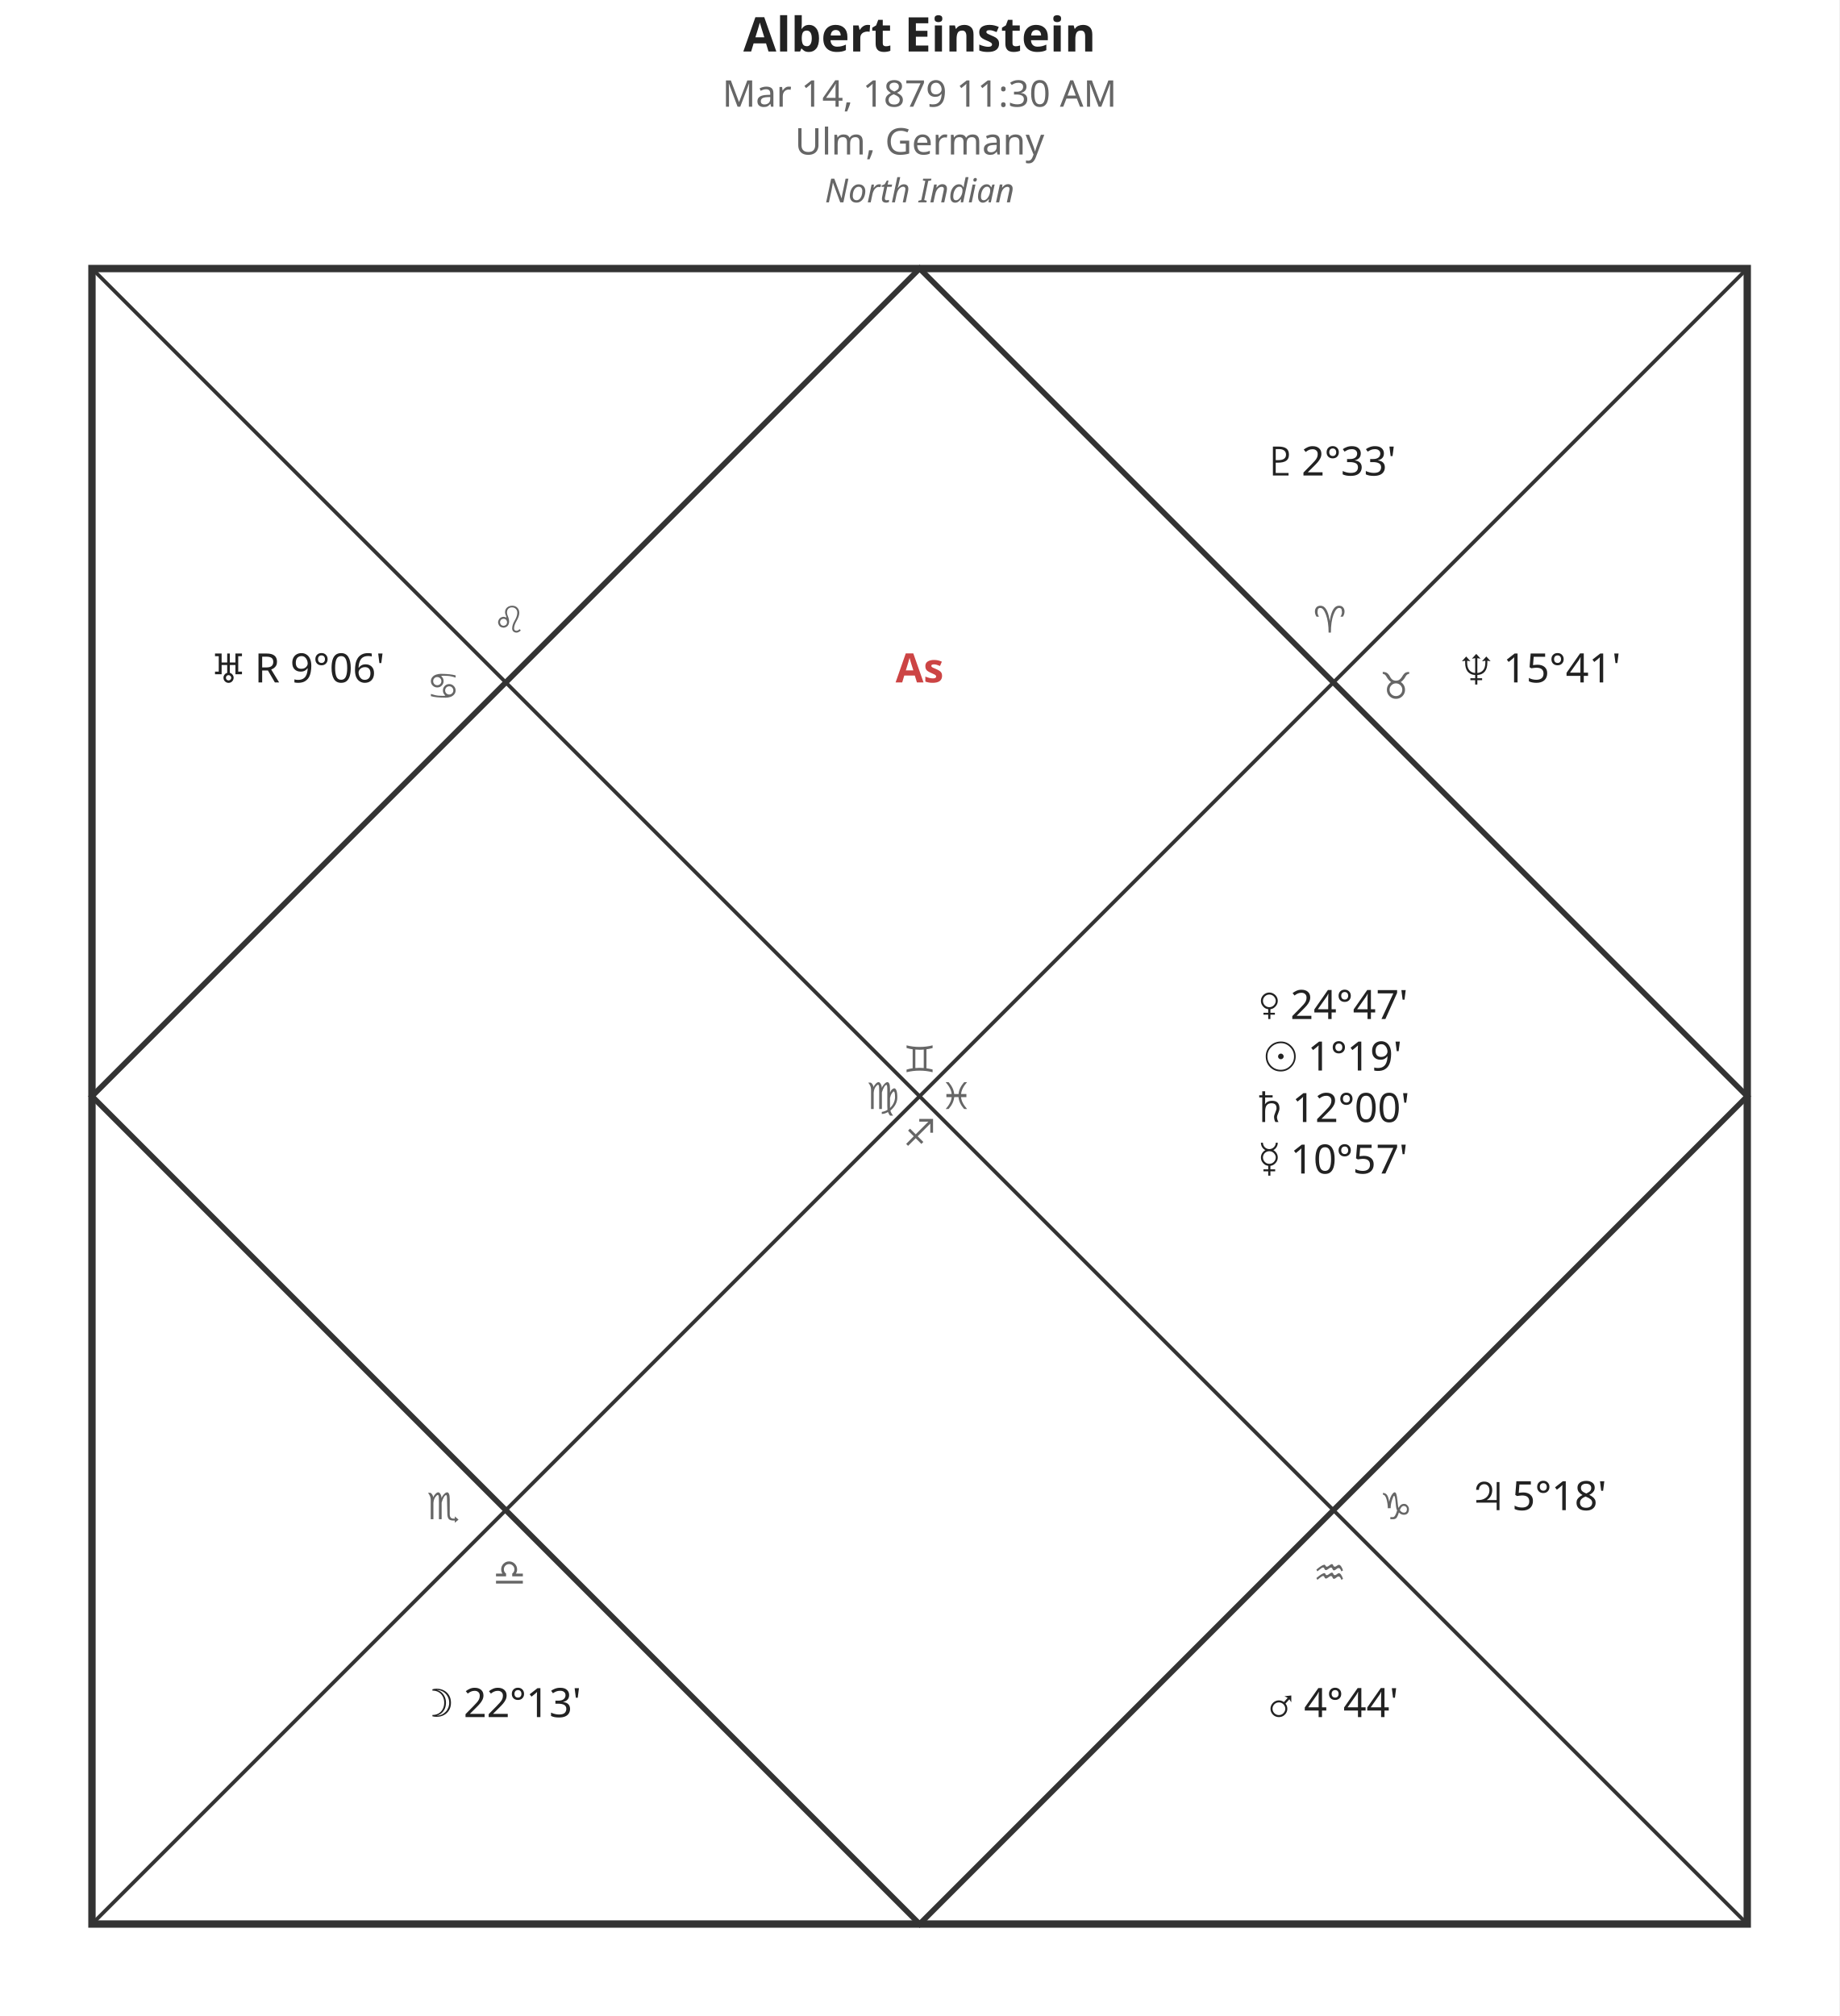
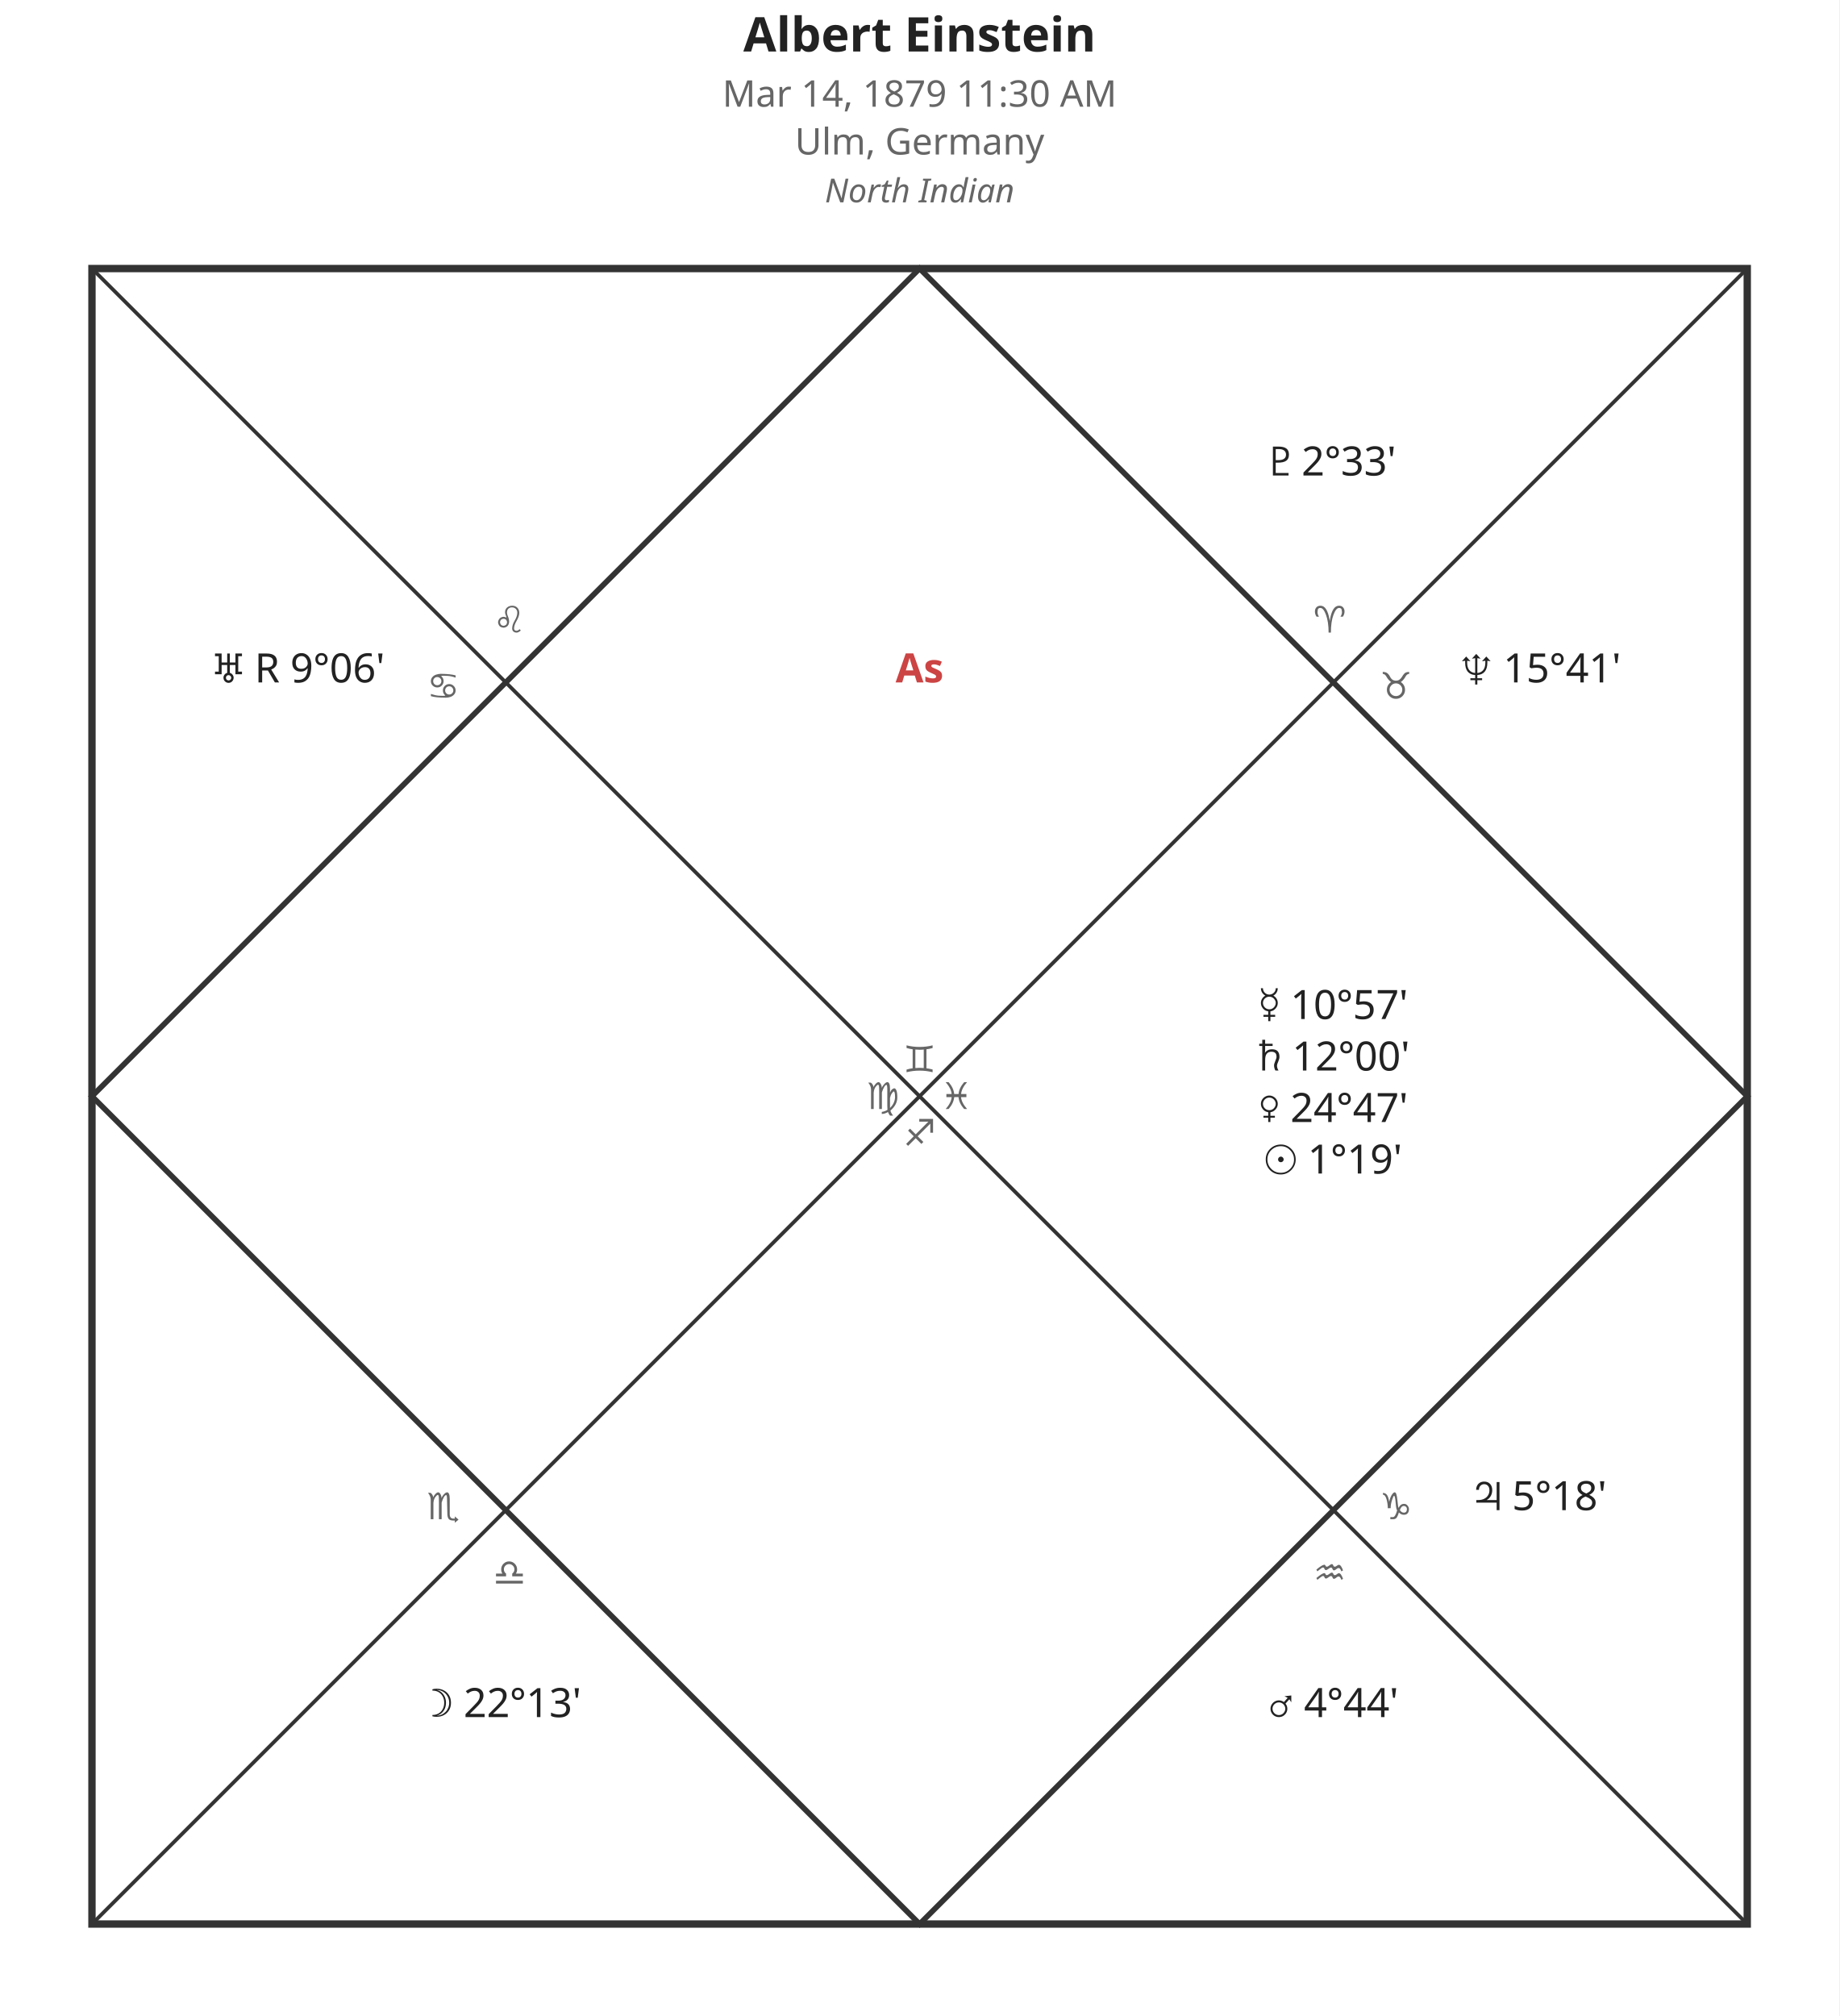
<svg xmlns="http://www.w3.org/2000/svg" baseProfile="full" height="548" version="1.1" width="500">
  <defs />
  <rect fill="#ffffff" height="548" width="500" x="0" y="0" />
  <rect fill="none" height="450.0" stroke="#333333" stroke-width="2" width="450.0" x="25.0" y="73.0" />
  <polygon fill="none" points="250.0,73.0 475.0,298.0 250.0,523.0 25.0,298.0" stroke="#333333" stroke-width="1.5" />
  <line stroke="#333333" stroke-width="1" x1="25.0" x2="475.0" y1="73.0" y2="523.0" />
  <line stroke="#333333" stroke-width="1" x1="475.0" x2="25.0" y1="73.0" y2="523.0" />
  <polygon fill="#fff3e0" opacity="0.4" points="25.0,73.0 250.0,73.0 475.0,73.0" stroke="none" />
  <text dominant-baseline="central" fill="#666666" font-family="&quot;Symbola&quot;, &quot;Noto Sans Symbols&quot;, &quot;Apple Symbols&quot;, &quot;Segoe UI Symbol&quot;, serif" font-size="10" text-anchor="middle" x="250.0" y="288.0">♊</text>
  <text dominant-baseline="central" fill="#666666" font-family="&quot;Symbola&quot;, &quot;Noto Sans Symbols&quot;, &quot;Apple Symbols&quot;, &quot;Segoe UI Symbol&quot;, serif" font-size="10" text-anchor="middle" x="240.0" y="298.0">♍</text>
  <text dominant-baseline="central" fill="#666666" font-family="&quot;Symbola&quot;, &quot;Noto Sans Symbols&quot;, &quot;Apple Symbols&quot;, &quot;Segoe UI Symbol&quot;, serif" font-size="10" text-anchor="middle" x="250.0" y="308.0">♐</text>
  <text dominant-baseline="central" fill="#666666" font-family="&quot;Symbola&quot;, &quot;Noto Sans Symbols&quot;, &quot;Apple Symbols&quot;, &quot;Segoe UI Symbol&quot;, serif" font-size="10" text-anchor="middle" x="260.0" y="298.0">♓</text>
  <text dominant-baseline="central" fill="#666666" font-family="&quot;Symbola&quot;, &quot;Noto Sans Symbols&quot;, &quot;Apple Symbols&quot;, &quot;Segoe UI Symbol&quot;, serif" font-size="10" text-anchor="middle" x="120.5" y="186.5">♋</text>
  <text dominant-baseline="central" fill="#666666" font-family="&quot;Symbola&quot;, &quot;Noto Sans Symbols&quot;, &quot;Apple Symbols&quot;, &quot;Segoe UI Symbol&quot;, serif" font-size="10" text-anchor="middle" x="138.5" y="168.5">♌</text>
  <text dominant-baseline="central" fill="#666666" font-family="&quot;Symbola&quot;, &quot;Noto Sans Symbols&quot;, &quot;Apple Symbols&quot;, &quot;Segoe UI Symbol&quot;, serif" font-size="10" text-anchor="middle" x="138.5" y="427.5">♎</text>
  <text dominant-baseline="central" fill="#666666" font-family="&quot;Symbola&quot;, &quot;Noto Sans Symbols&quot;, &quot;Apple Symbols&quot;, &quot;Segoe UI Symbol&quot;, serif" font-size="10" text-anchor="middle" x="120.5" y="409.5">♏</text>
  <text dominant-baseline="central" fill="#666666" font-family="&quot;Symbola&quot;, &quot;Noto Sans Symbols&quot;, &quot;Apple Symbols&quot;, &quot;Segoe UI Symbol&quot;, serif" font-size="10" text-anchor="middle" x="379.5" y="409.5">♑</text>
  <text dominant-baseline="central" fill="#666666" font-family="&quot;Symbola&quot;, &quot;Noto Sans Symbols&quot;, &quot;Apple Symbols&quot;, &quot;Segoe UI Symbol&quot;, serif" font-size="10" text-anchor="middle" x="361.5" y="427.5">♒</text>
  <text dominant-baseline="central" fill="#666666" font-family="&quot;Symbola&quot;, &quot;Noto Sans Symbols&quot;, &quot;Apple Symbols&quot;, &quot;Segoe UI Symbol&quot;, serif" font-size="10" text-anchor="middle" x="361.5" y="168.5">♈</text>
  <text dominant-baseline="central" fill="#666666" font-family="&quot;Symbola&quot;, &quot;Noto Sans Symbols&quot;, &quot;Apple Symbols&quot;, &quot;Segoe UI Symbol&quot;, serif" font-size="10" text-anchor="middle" x="379.5" y="186.5">♉</text>
  <text fill="#cc4444" font-family="sans-serif" font-size="11" font-weight="bold" text-anchor="middle" x="250.0" y="185.5">As</text>
  <text fill="#222222" font-family="&quot;Symbola&quot;, &quot;Noto Sans Symbols&quot;, &quot;Apple Symbols&quot;, &quot;Segoe UI Symbol&quot;, serif" font-size="11" text-anchor="middle" x="81.25" y="185.5">♅ R 9°06'</text>
  <text fill="#222222" font-family="&quot;Symbola&quot;, &quot;Noto Sans Symbols&quot;, &quot;Apple Symbols&quot;, &quot;Segoe UI Symbol&quot;, serif" font-size="11" text-anchor="middle" x="137.5" y="466.75">☽ 22°13'</text>
  <text fill="#222222" font-family="&quot;Symbola&quot;, &quot;Noto Sans Symbols&quot;, &quot;Apple Symbols&quot;, &quot;Segoe UI Symbol&quot;, serif" font-size="11" text-anchor="middle" x="362.5" y="466.75">♂ 4°44'</text>
  <text fill="#222222" font-family="&quot;Symbola&quot;, &quot;Noto Sans Symbols&quot;, &quot;Apple Symbols&quot;, &quot;Segoe UI Symbol&quot;, serif" font-size="11" text-anchor="middle" x="418.75" y="410.5">♃ 5°18'</text>
-   <text fill="#222222" font-family="&quot;Symbola&quot;, &quot;Noto Sans Symbols&quot;, &quot;Apple Symbols&quot;, &quot;Segoe UI Symbol&quot;, serif" font-size="11" text-anchor="middle" x="362.5" y="277.0">♀ 24°47'</text>
-   <text fill="#222222" font-family="&quot;Symbola&quot;, &quot;Noto Sans Symbols&quot;, &quot;Apple Symbols&quot;, &quot;Segoe UI Symbol&quot;, serif" font-size="11" text-anchor="middle" x="362.5" y="291.0">☉ 1°19'</text>
-   <text fill="#222222" font-family="&quot;Symbola&quot;, &quot;Noto Sans Symbols&quot;, &quot;Apple Symbols&quot;, &quot;Segoe UI Symbol&quot;, serif" font-size="11" text-anchor="middle" x="362.5" y="305.0">♄ 12°00'</text>
-   <text fill="#222222" font-family="&quot;Symbola&quot;, &quot;Noto Sans Symbols&quot;, &quot;Apple Symbols&quot;, &quot;Segoe UI Symbol&quot;, serif" font-size="11" text-anchor="middle" x="362.5" y="319.0">☿ 10°57'</text>
+   <text fill="#222222" font-family="&quot;Symbola&quot;, &quot;Noto Sans Symbols&quot;, &quot;Apple Symbols&quot;, &quot;Segoe UI Symbol&quot;, serif" font-size="11" text-anchor="middle" x="362.5" y="277.0">☿ 10°57'</text>
+   <text fill="#222222" font-family="&quot;Symbola&quot;, &quot;Noto Sans Symbols&quot;, &quot;Apple Symbols&quot;, &quot;Segoe UI Symbol&quot;, serif" font-size="11" text-anchor="middle" x="362.5" y="291.0">♄ 12°00'</text>
+   <text fill="#222222" font-family="&quot;Symbola&quot;, &quot;Noto Sans Symbols&quot;, &quot;Apple Symbols&quot;, &quot;Segoe UI Symbol&quot;, serif" font-size="11" text-anchor="middle" x="362.5" y="305.0">♀ 24°47'</text>
+   <text fill="#222222" font-family="&quot;Symbola&quot;, &quot;Noto Sans Symbols&quot;, &quot;Apple Symbols&quot;, &quot;Segoe UI Symbol&quot;, serif" font-size="11" text-anchor="middle" x="362.5" y="319.0">☉ 1°19'</text>
  <text fill="#222222" font-family="&quot;Symbola&quot;, &quot;Noto Sans Symbols&quot;, &quot;Apple Symbols&quot;, &quot;Segoe UI Symbol&quot;, serif" font-size="11" text-anchor="middle" x="418.75" y="185.5">♆ 15°41'</text>
  <text fill="#222222" font-family="&quot;Symbola&quot;, &quot;Noto Sans Symbols&quot;, &quot;Apple Symbols&quot;, &quot;Segoe UI Symbol&quot;, serif" font-size="11" text-anchor="middle" x="362.5" y="129.25">♇ 2°33'</text>
  <text fill="#222222" font-family="sans-serif" font-size="13" font-weight="bold" text-anchor="middle" x="250.0" y="14">Albert Einstein</text>
  <text fill="#666666" font-family="sans-serif" font-size="10" text-anchor="middle" x="250.0" y="29">Mar 14, 1879  11:30 AM</text>
  <text fill="#666666" font-family="sans-serif" font-size="10" text-anchor="middle" x="250.0" y="42">Ulm, Germany</text>
  <text fill="#666666" font-family="sans-serif" font-size="9" font-style="italic" text-anchor="middle" x="250.0" y="55">North Indian</text>
</svg>
